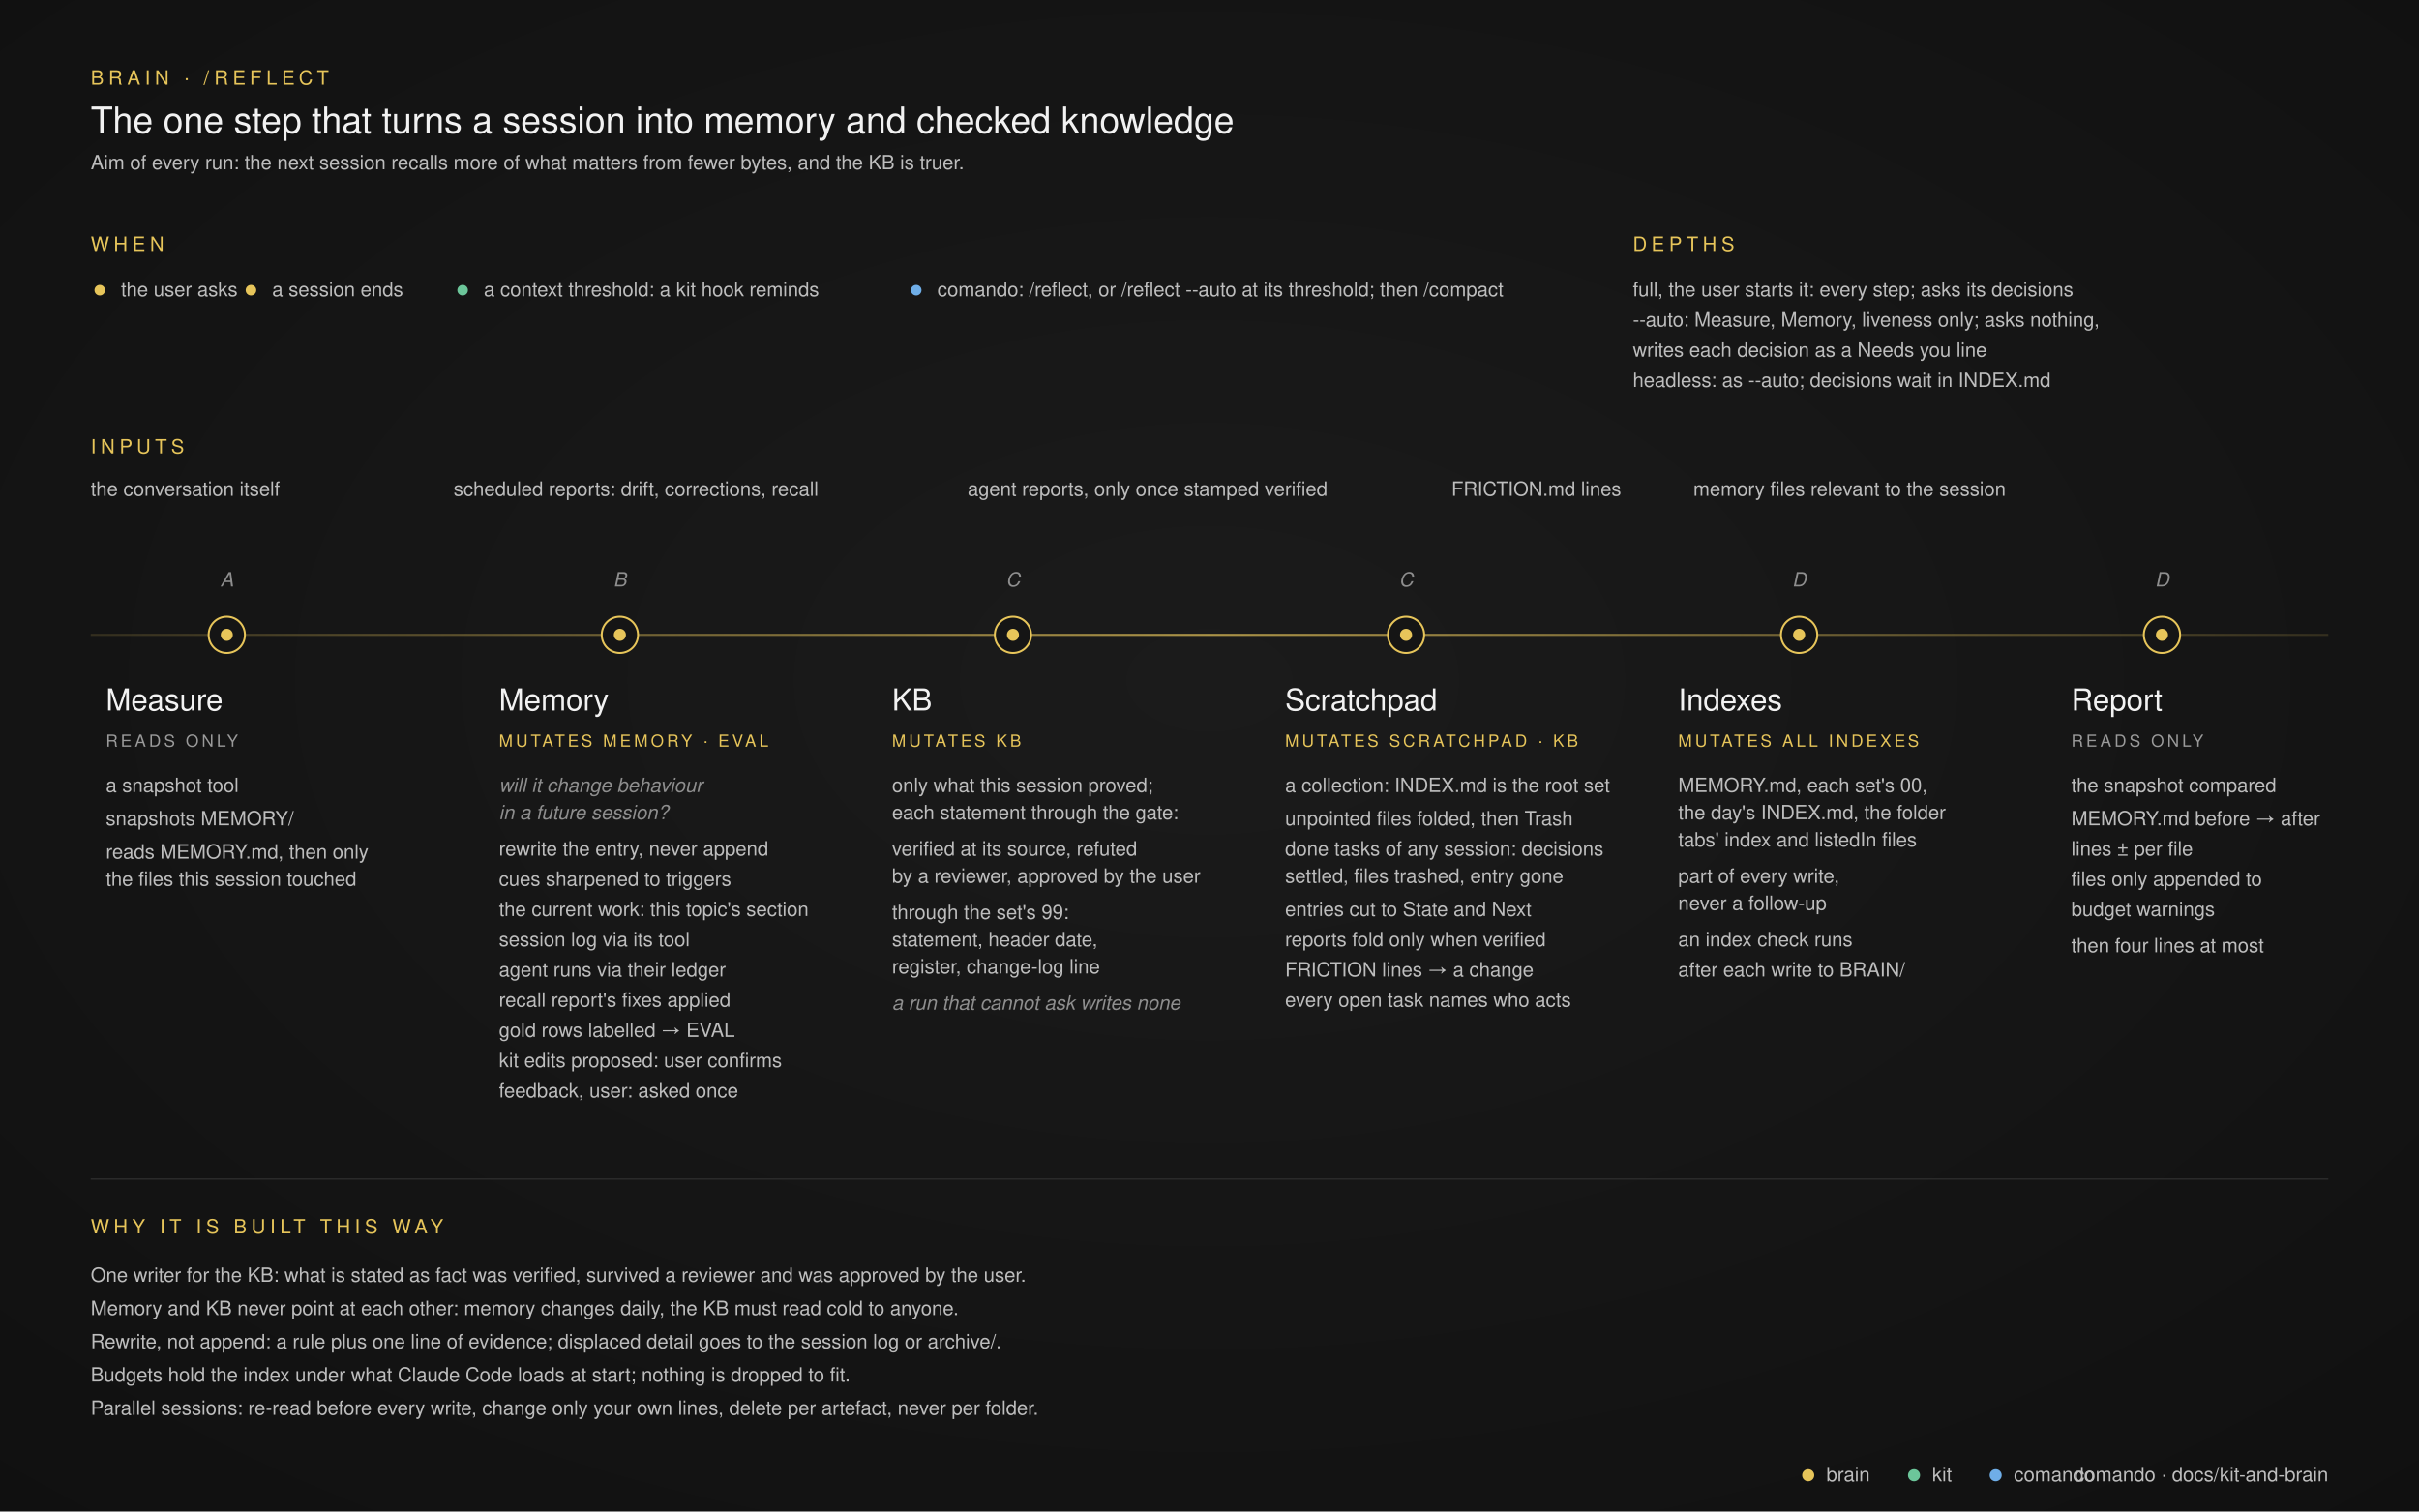
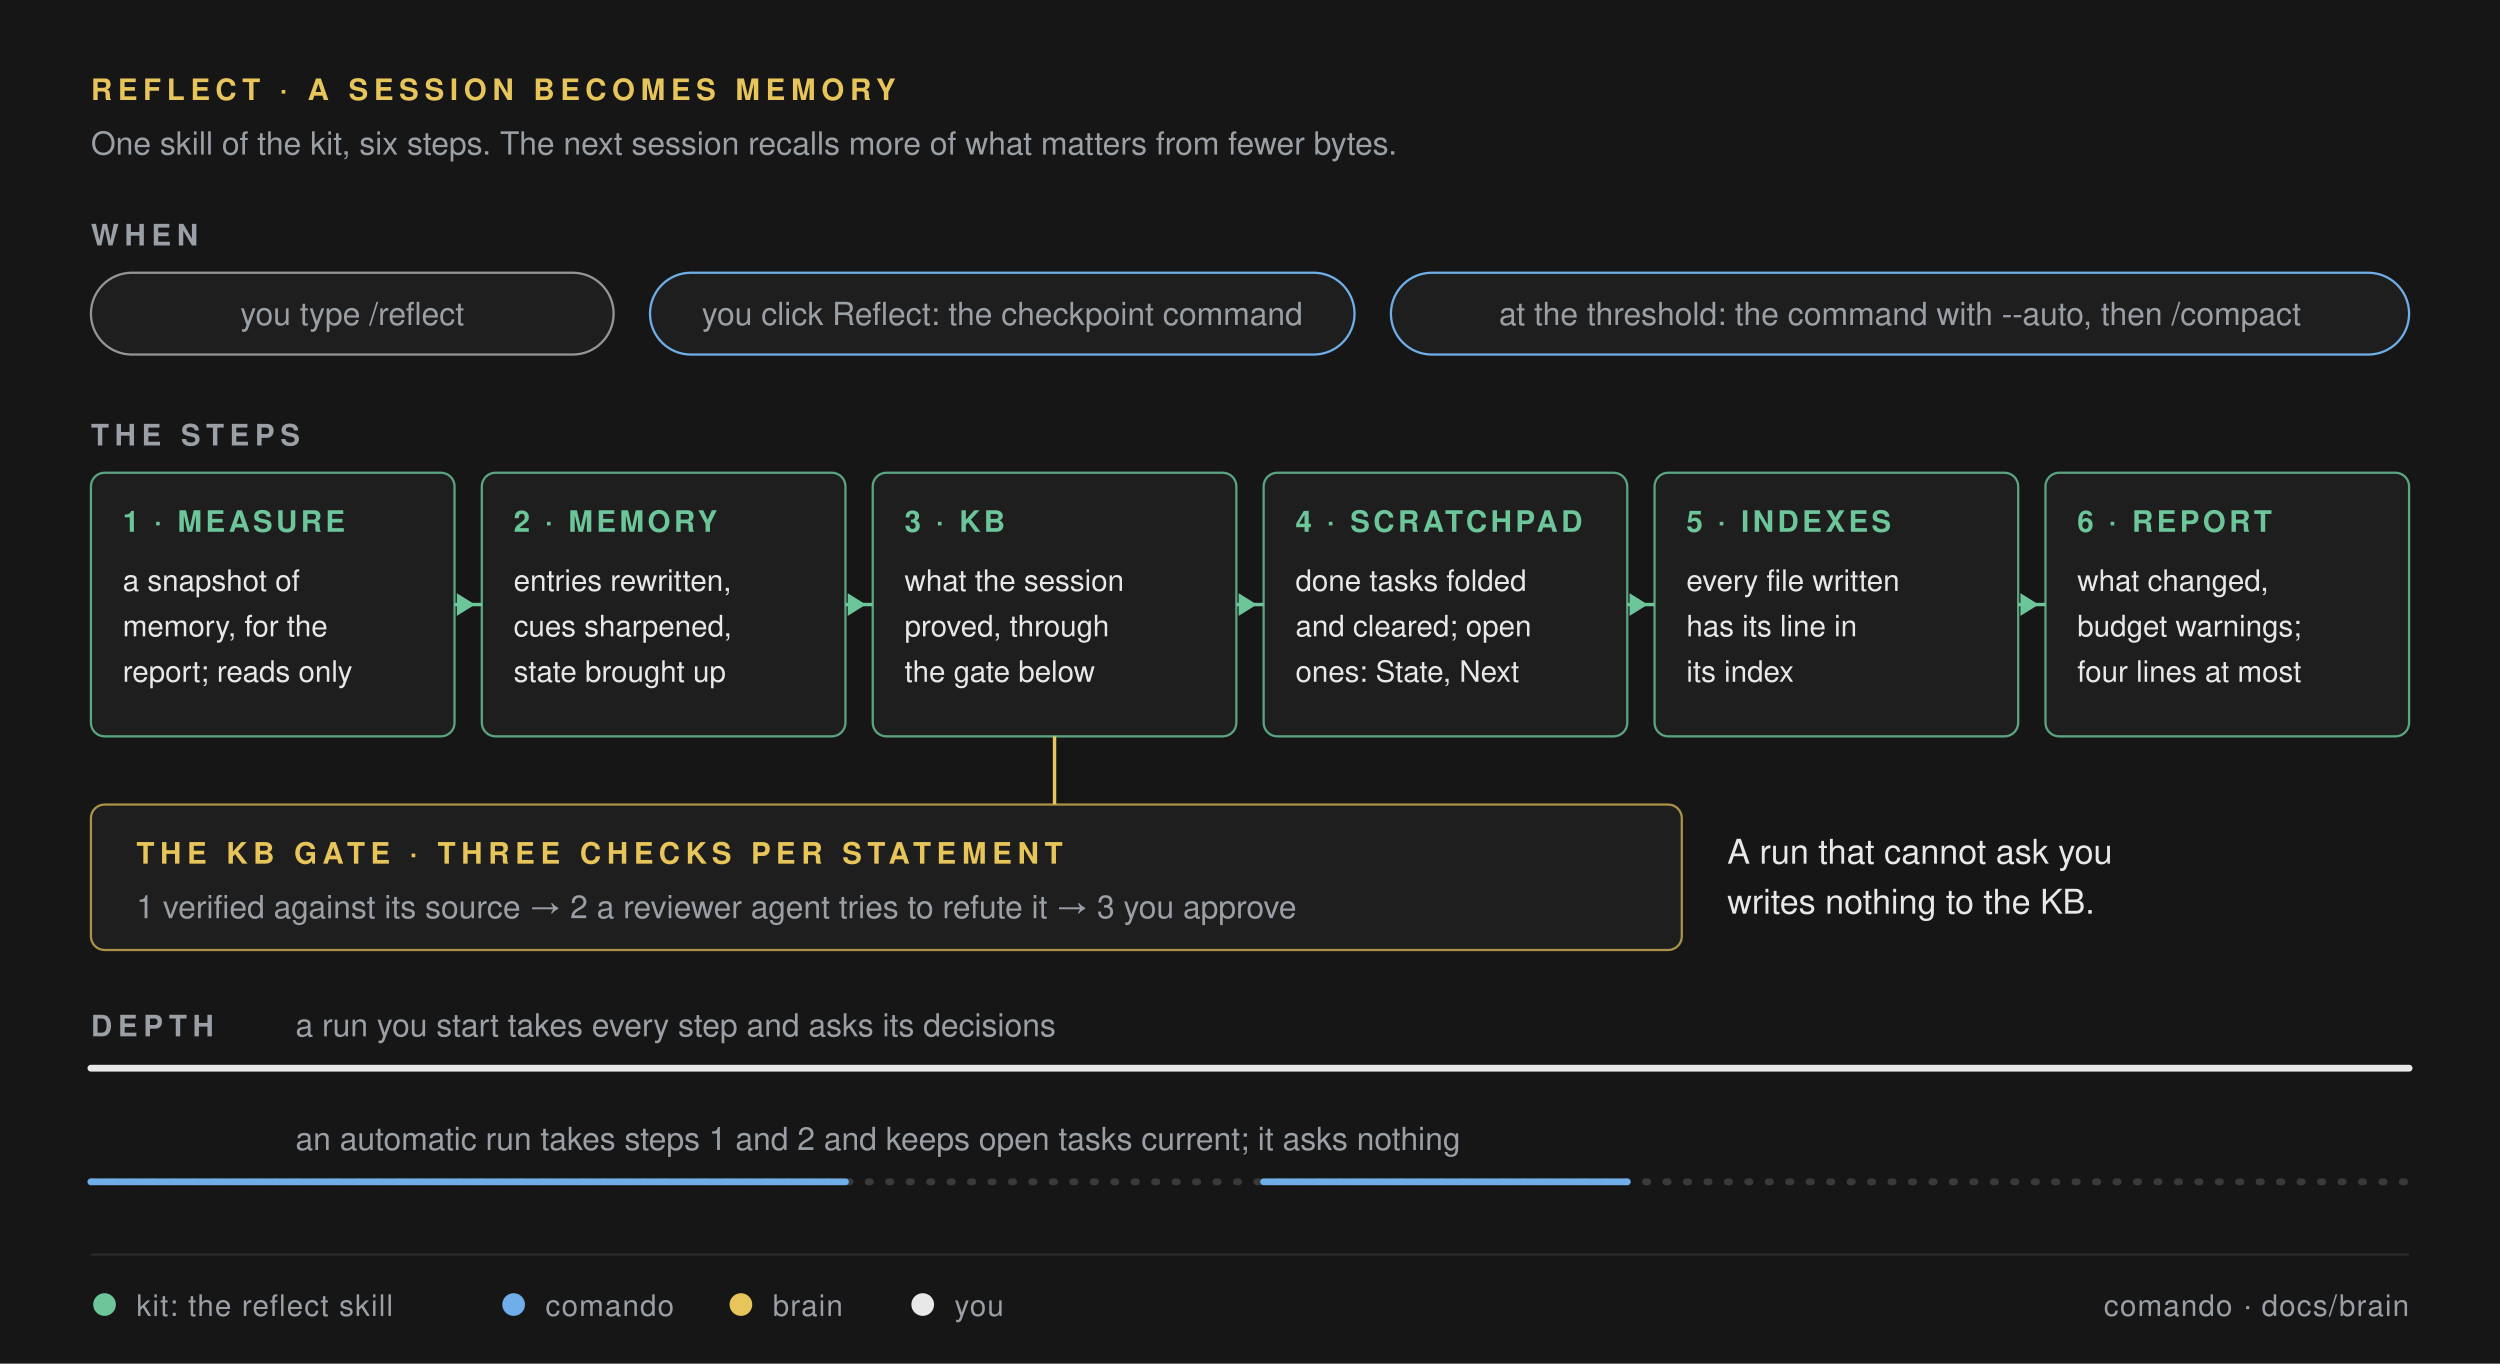
- <svg xmlns="http://www.w3.org/2000/svg" width="1600" height="1000" viewBox="0 0 1600 1000" font-family="Helvetica Neue, Helvetica, Arial, sans-serif">
+ <svg xmlns="http://www.w3.org/2000/svg" width="1100" height="600" viewBox="0 0 1100 600" font-family="-apple-system, Segoe UI, Helvetica, Arial, sans-serif" role="img" aria-labelledby="t">
  <defs>
-     <radialGradient id="bg" cx="50%" cy="45%" r="75%">
-       <stop offset="0" stop-color="#1B1B1B" />
-       <stop offset="1" stop-color="#101010" />
-     </radialGradient>
-     <linearGradient id="rail" gradientUnits="userSpaceOnUse" x1="60" y1="420" x2="1540" y2="420">
-       <stop offset="0" stop-color="#E7C55A" stop-opacity=".15" />
-       <stop offset=".5" stop-color="#E7C55A" stop-opacity=".7" />
-       <stop offset="1" stop-color="#E7C55A" stop-opacity=".15" />
-     </linearGradient>
    <style>
-       .cap{font-size:13px;font-weight:500;letter-spacing:3px}
-       .h{font-size:24px;font-weight:300;fill:#F2F2F2}
-       .step{font-size:20px;font-weight:300;fill:#F2F2F2}
-       .s{font-size:13px;font-weight:300;fill:#BDBDBD}
-       .q{font-size:13px;font-weight:300;fill:#8E8E8E;font-style:italic}
-       .m{font-family:Menlo, monospace;font-size:12px;fill:#9A9A9A}
-       .mut{font-size:11px;font-weight:500;letter-spacing:2px}
+       .cap{font-size:13px;font-weight:600;letter-spacing:2.5px}
+       .n{font-size:13px;font-weight:600;letter-spacing:1.5px}
+       .t{font-size:15px;fill:#E8E8E8}
+       .b{font-size:13px;fill:#E8E8E8}
+       .s{font-size:14px;fill:#9AA0A6}
+       .m{font-family:Menlo, Consolas, monospace;font-size:13px;fill:#E8E8E8}
+       .foot{font-size:13px;fill:#9AA0A6;letter-spacing:.5px}
    </style>
  </defs>
-   <rect width="1600" height="1000" fill="url(#bg)" />
-   <text x="60" y="56" class="cap" fill="#E7C55A">BRAIN · /REFLECT</text>
-   <text x="60" y="88" class="h">The one step that turns a session into memory and checked knowledge</text>
-   <text x="60" y="112" class="s">Aim of every run: the next session recalls more of what matters from fewer bytes, and the KB is truer.</text>
-   <text x="60" y="166" class="cap" fill="#E7C55A">WHEN</text>
-   <g class="s">
-     <circle cx="66" cy="192" r="3.5" fill="#E7C55A" />
-     <text x="80" y="196">the user asks</text>
-     <circle cx="166" cy="192" r="3.5" fill="#E7C55A" />
-     <text x="180" y="196">a session ends</text>
-     <circle cx="306" cy="192" r="3.5" fill="#6CC69A" />
-     <text x="320" y="196">a context threshold: a kit hook reminds</text>
-     <circle cx="606" cy="192" r="3.5" fill="#6FAEE8" />
-     <text x="620" y="196">comando: /reflect, or /reflect --auto at its threshold; then /compact</text>
+   <rect width="1100" height="600" fill="#161616" />
+   <text x="40" y="44" class="cap" fill="#E7C55A">REFLECT · A SESSION BECOMES MEMORY</text>
+   <text x="40" y="68" class="s">One skill of the kit, six steps. The next session recalls more of what matters from fewer bytes.</text>
+   <text x="40" y="108" class="cap" fill="#9AA0A6">WHEN</text>
+   <rect x="40" y="120" width="230" height="36" rx="18" fill="#1E1E1E" stroke="#E8E8E8" stroke-opacity=".6" />
+   <text x="155" y="143" text-anchor="middle" class="s" fill="#E8E8E8">you type /reflect</text>
+   <rect x="286" y="120" width="310" height="36" rx="18" fill="#1E1E1E" stroke="#6FAEE8" />
+   <text x="441" y="143" text-anchor="middle" class="s" fill="#E8E8E8">you click Reflect: the checkpoint command</text>
+   <rect x="612" y="120" width="448" height="36" rx="18" fill="#1E1E1E" stroke="#6FAEE8" />
+   <text x="836" y="143" text-anchor="middle" class="s" fill="#E8E8E8">at the threshold: the command with --auto, then /compact</text>
+   <text x="40" y="196" class="cap" fill="#9AA0A6">THE STEPS</text>
+   <line x1="40" y1="266" x2="1060" y2="266" stroke="#6CC69A" stroke-width="1.5" />
+   <g fill="#6CC69A">
+     <path d="M201,261 L209,266 L201,271 Z" />
+     <path d="M373,261 L381,266 L373,271 Z" />
+     <path d="M545,261 L553,266 L545,271 Z" />
+     <path d="M717,261 L725,266 L717,271 Z" />
+     <path d="M889,261 L897,266 L889,271 Z" />
  </g>
-   <text x="1080" y="166" class="cap" fill="#E7C55A">DEPTHS</text>
-   <g class="s">
-     <text x="1080" y="196">full, the user starts it: every step; asks its decisions</text>
-     <text x="1080" y="216">--auto: Measure, Memory, liveness only; asks nothing,</text>
-     <text x="1080" y="236">writes each decision as a Needs you line</text>
-     <text x="1080" y="256">headless: as --auto; decisions wait in INDEX.md</text>
-   </g>
-   <text x="60" y="300" class="cap" fill="#E7C55A">INPUTS</text>
-   <g class="s">
-     <text x="60" y="328">the conversation itself</text>
-     <text x="300" y="328">scheduled reports: drift, corrections, recall</text>
-     <text x="640" y="328">agent reports, only once stamped verified</text>
-     <text x="960" y="328">FRICTION.md lines</text>
-     <text x="1120" y="328">memory files relevant to the session</text>
-   </g>
-   <line x1="60" y1="420" x2="1540" y2="420" stroke="url(#rail)" stroke-width="1.4" />
-   <g>
-     <circle cx="150" cy="420" r="12" fill="#151515" stroke="#E7C55A" stroke-width="1.3" />
-     <circle cx="150" cy="420" r="4" fill="#E7C55A" />
-     <circle cx="410" cy="420" r="12" fill="#151515" stroke="#E7C55A" stroke-width="1.3" />
-     <circle cx="410" cy="420" r="4" fill="#E7C55A" />
-     <circle cx="670" cy="420" r="12" fill="#151515" stroke="#E7C55A" stroke-width="1.3" />
-     <circle cx="670" cy="420" r="4" fill="#E7C55A" />
-     <circle cx="930" cy="420" r="12" fill="#151515" stroke="#E7C55A" stroke-width="1.3" />
-     <circle cx="930" cy="420" r="4" fill="#E7C55A" />
-     <circle cx="1190" cy="420" r="12" fill="#151515" stroke="#E7C55A" stroke-width="1.3" />
-     <circle cx="1190" cy="420" r="4" fill="#E7C55A" />
-     <circle cx="1430" cy="420" r="12" fill="#151515" stroke="#E7C55A" stroke-width="1.3" />
-     <circle cx="1430" cy="420" r="4" fill="#E7C55A" />
-   </g>
-   <g text-anchor="middle">
-     <text x="150" y="388" class="q">A</text>
-     <text x="410" y="388" class="q">B</text>
-     <text x="670" y="388" class="q">C</text>
-     <text x="930" y="388" class="q">C</text>
-     <text x="1190" y="388" class="q">D</text>
-     <text x="1430" y="388" class="q">D</text>
+   <g fill="#1E1E1E" stroke="#6CC69A" stroke-opacity=".8">
+     <rect x="40" y="208" width="160" height="116" rx="6" />
+     <rect x="212" y="208" width="160" height="116" rx="6" />
+     <rect x="384" y="208" width="160" height="116" rx="6" />
+     <rect x="556" y="208" width="160" height="116" rx="6" />
+     <rect x="728" y="208" width="160" height="116" rx="6" />
+     <rect x="900" y="208" width="160" height="116" rx="6" />
  </g>
  <g>
-     <text x="70" y="470" class="step">Measure</text>
-     <text x="70" y="494" class="mut" fill="#9A9A9A">READS ONLY</text>
-     <text x="70" y="524" class="s">a snapshot tool</text>
-     <text x="70" y="546" class="s">snapshots MEMORY/</text>
-     <text x="70" y="568" class="s">reads MEMORY.md, then only</text>
-     <text x="70" y="586" class="s">the files this session touched</text>
-     <text x="330" y="470" class="step">Memory</text>
-     <text x="330" y="494" class="mut" fill="#E7C55A">MUTATES MEMORY · EVAL</text>
-     <text x="330" y="524" class="q">will it change behaviour</text>
-     <text x="330" y="542" class="q">in a future session?</text>
-     <text x="330" y="566" class="s">rewrite the entry, never append</text>
-     <text x="330" y="586" class="s">cues sharpened to triggers</text>
-     <text x="330" y="606" class="s">the current work: this topic's section</text>
-     <text x="330" y="626" class="s">session log via its tool</text>
-     <text x="330" y="646" class="s">agent runs via their ledger</text>
-     <text x="330" y="666" class="s">recall report's fixes applied</text>
-     <text x="330" y="686" class="s">gold rows labelled → EVAL</text>
-     <text x="330" y="706" class="s">kit edits proposed: user confirms</text>
-     <text x="330" y="726" class="s">feedback, user: asked once</text>
-     <text x="590" y="470" class="step">KB</text>
-     <text x="590" y="494" class="mut" fill="#E7C55A">MUTATES KB</text>
-     <text x="590" y="524" class="s">only what this session proved;</text>
-     <text x="590" y="542" class="s">each statement through the gate:</text>
-     <text x="590" y="566" class="s">verified at its source, refuted</text>
-     <text x="590" y="584" class="s">by a reviewer, approved by the user</text>
-     <text x="590" y="608" class="s">through the set's 99:</text>
-     <text x="590" y="626" class="s">statement, header date,</text>
-     <text x="590" y="644" class="s">register, change-log line</text>
-     <text x="590" y="668" class="q">a run that cannot ask writes none</text>
-     <text x="850" y="470" class="step">Scratchpad</text>
-     <text x="850" y="494" class="mut" fill="#E7C55A">MUTATES SCRATCHPAD · KB</text>
-     <text x="850" y="524" class="s">a collection: INDEX.md is the root set</text>
-     <text x="850" y="546" class="s">unpointed files folded, then Trash</text>
-     <text x="850" y="566" class="s">done tasks of any session: decisions</text>
-     <text x="850" y="584" class="s">settled, files trashed, entry gone</text>
-     <text x="850" y="606" class="s">entries cut to State and Next</text>
-     <text x="850" y="626" class="s">reports fold only when verified</text>
-     <text x="850" y="646" class="s">FRICTION lines → a change</text>
-     <text x="850" y="666" class="s">every open task names who acts</text>
-     <text x="1110" y="470" class="step">Indexes</text>
-     <text x="1110" y="494" class="mut" fill="#E7C55A">MUTATES ALL INDEXES</text>
-     <text x="1110" y="524" class="s">MEMORY.md, each set's 00,</text>
-     <text x="1110" y="542" class="s">the day's INDEX.md, the folder</text>
-     <text x="1110" y="560" class="s">tabs' index and listedIn files</text>
-     <text x="1110" y="584" class="s">part of every write,</text>
-     <text x="1110" y="602" class="s">never a follow-up</text>
-     <text x="1110" y="626" class="s">an index check runs</text>
-     <text x="1110" y="646" class="s">after each write to BRAIN/</text>
-     <text x="1370" y="470" class="step">Report</text>
-     <text x="1370" y="494" class="mut" fill="#9A9A9A">READS ONLY</text>
-     <text x="1370" y="524" class="s">the snapshot compared</text>
-     <text x="1370" y="546" class="s">MEMORY.md before → after</text>
-     <text x="1370" y="566" class="s">lines ± per file</text>
-     <text x="1370" y="586" class="s">files only appended to</text>
-     <text x="1370" y="606" class="s">budget warnings</text>
-     <text x="1370" y="630" class="s">then four lines at most</text>
+     <text x="54" y="234" class="n" fill="#6CC69A">1 · MEASURE</text>
+     <text x="54" y="260" class="b">a snapshot of</text>
+     <text x="54" y="280" class="b">memory, for the</text>
+     <text x="54" y="300" class="b">report; reads only</text>
+     <text x="226" y="234" class="n" fill="#6CC69A">2 · MEMORY</text>
+     <text x="226" y="260" class="b">entries rewritten,</text>
+     <text x="226" y="280" class="b">cues sharpened,</text>
+     <text x="226" y="300" class="b">state brought up</text>
+     <text x="398" y="234" class="n" fill="#6CC69A">3 · KB</text>
+     <text x="398" y="260" class="b">what the session</text>
+     <text x="398" y="280" class="b">proved, through</text>
+     <text x="398" y="300" class="b">the gate below</text>
+     <text x="570" y="234" class="n" fill="#6CC69A">4 · SCRATCHPAD</text>
+     <text x="570" y="260" class="b">done tasks folded</text>
+     <text x="570" y="280" class="b">and cleared; open</text>
+     <text x="570" y="300" class="b">ones: State, Next</text>
+     <text x="742" y="234" class="n" fill="#6CC69A">5 · INDEXES</text>
+     <text x="742" y="260" class="b">every file written</text>
+     <text x="742" y="280" class="b">has its line in</text>
+     <text x="742" y="300" class="b">its index</text>
+     <text x="914" y="234" class="n" fill="#6CC69A">6 · REPORT</text>
+     <text x="914" y="260" class="b">what changed,</text>
+     <text x="914" y="280" class="b">budget warnings;</text>
+     <text x="914" y="300" class="b">four lines at most</text>
  </g>
-   <line x1="60" y1="780" x2="1540" y2="780" stroke="#2A2A2A" />
-   <text x="60" y="816" class="cap" fill="#E7C55A">WHY IT IS BUILT THIS WAY</text>
-   <g class="s">
-     <text x="60" y="848">One writer for the KB: what is stated as fact was verified, survived a reviewer and was approved by the user.</text>
-     <text x="60" y="870">Memory and KB never point at each other: memory changes daily, the KB must read cold to anyone.</text>
-     <text x="60" y="892">Rewrite, not append: a rule plus one line of evidence; displaced detail goes to the session log or archive/.</text>
-     <text x="60" y="914">Budgets hold the index under what Claude Code loads at start; nothing is dropped to fit.</text>
-     <text x="60" y="936">Parallel sessions: re-read before every write, change only your own lines, delete per artefact, never per folder.</text>
-   </g>
-   <g class="s">
-     <circle cx="1196" cy="976" r="4" fill="#E7C55A" />
-     <text x="1208" y="980">brain</text>
-     <circle cx="1266" cy="976" r="4" fill="#6CC69A" />
-     <text x="1278" y="980">kit</text>
-     <circle cx="1320" cy="976" r="4" fill="#6FAEE8" />
-     <text x="1332" y="980">comando</text>
-     <text x="1540" y="980" text-anchor="end">comando · docs/kit-and-brain</text>
-   </g>
+   <line x1="464" y1="324" x2="464" y2="354" stroke="#E7C55A" stroke-width="1.5" />
+   <rect x="40" y="354" width="700" height="64" rx="6" fill="#1E1E1E" stroke="#E7C55A" stroke-opacity=".7" />
+   <text x="60" y="380" class="cap" fill="#E7C55A">THE KB GATE · THREE CHECKS PER STATEMENT</text>
+   <text x="60" y="404" class="s" fill="#E8E8E8">1 verified against its source   →   2 a reviewer agent tries to refute it   →   3 you approve</text>
+   <text x="760" y="380" class="t">A run that cannot ask you</text>
+   <text x="760" y="402" class="t">writes nothing to the KB.</text>
+   <text x="40" y="456" class="cap" fill="#9AA0A6">DEPTH</text>
+   <text x="130" y="456" class="s" fill="#E8E8E8">a run you start takes every step and asks its decisions</text>
+   <line x1="40" y1="470" x2="1060" y2="470" stroke="#E8E8E8" stroke-width="3" stroke-linecap="round" />
+   <text x="130" y="506" class="s" fill="#E8E8E8">an automatic run takes steps 1 and 2 and keeps open tasks current; it asks nothing</text>
+   <line x1="40" y1="520" x2="1060" y2="520" stroke="#3A3A3A" stroke-width="3" stroke-linecap="round" stroke-dasharray="1 8" />
+   <line x1="40" y1="520" x2="372" y2="520" stroke="#6FAEE8" stroke-width="3" stroke-linecap="round" />
+   <line x1="556" y1="520" x2="716" y2="520" stroke="#6FAEE8" stroke-width="3" stroke-linecap="round" />
+   <line x1="40" y1="552" x2="1060" y2="552" stroke="#2A2A2A" />
+   <circle cx="46" cy="574" r="5" fill="#6CC69A" />
+   <text x="60" y="579" class="foot">kit: the reflect skill</text>
+   <circle cx="226" cy="574" r="5" fill="#6FAEE8" />
+   <text x="240" y="579" class="foot">comando</text>
+   <circle cx="326" cy="574" r="5" fill="#E7C55A" />
+   <text x="340" y="579" class="foot">brain</text>
+   <circle cx="406" cy="574" r="5" fill="#E8E8E8" />
+   <text x="420" y="579" class="foot">you</text>
+   <text x="1060" y="579" text-anchor="end" class="foot">comando · docs/brain</text>
</svg>
